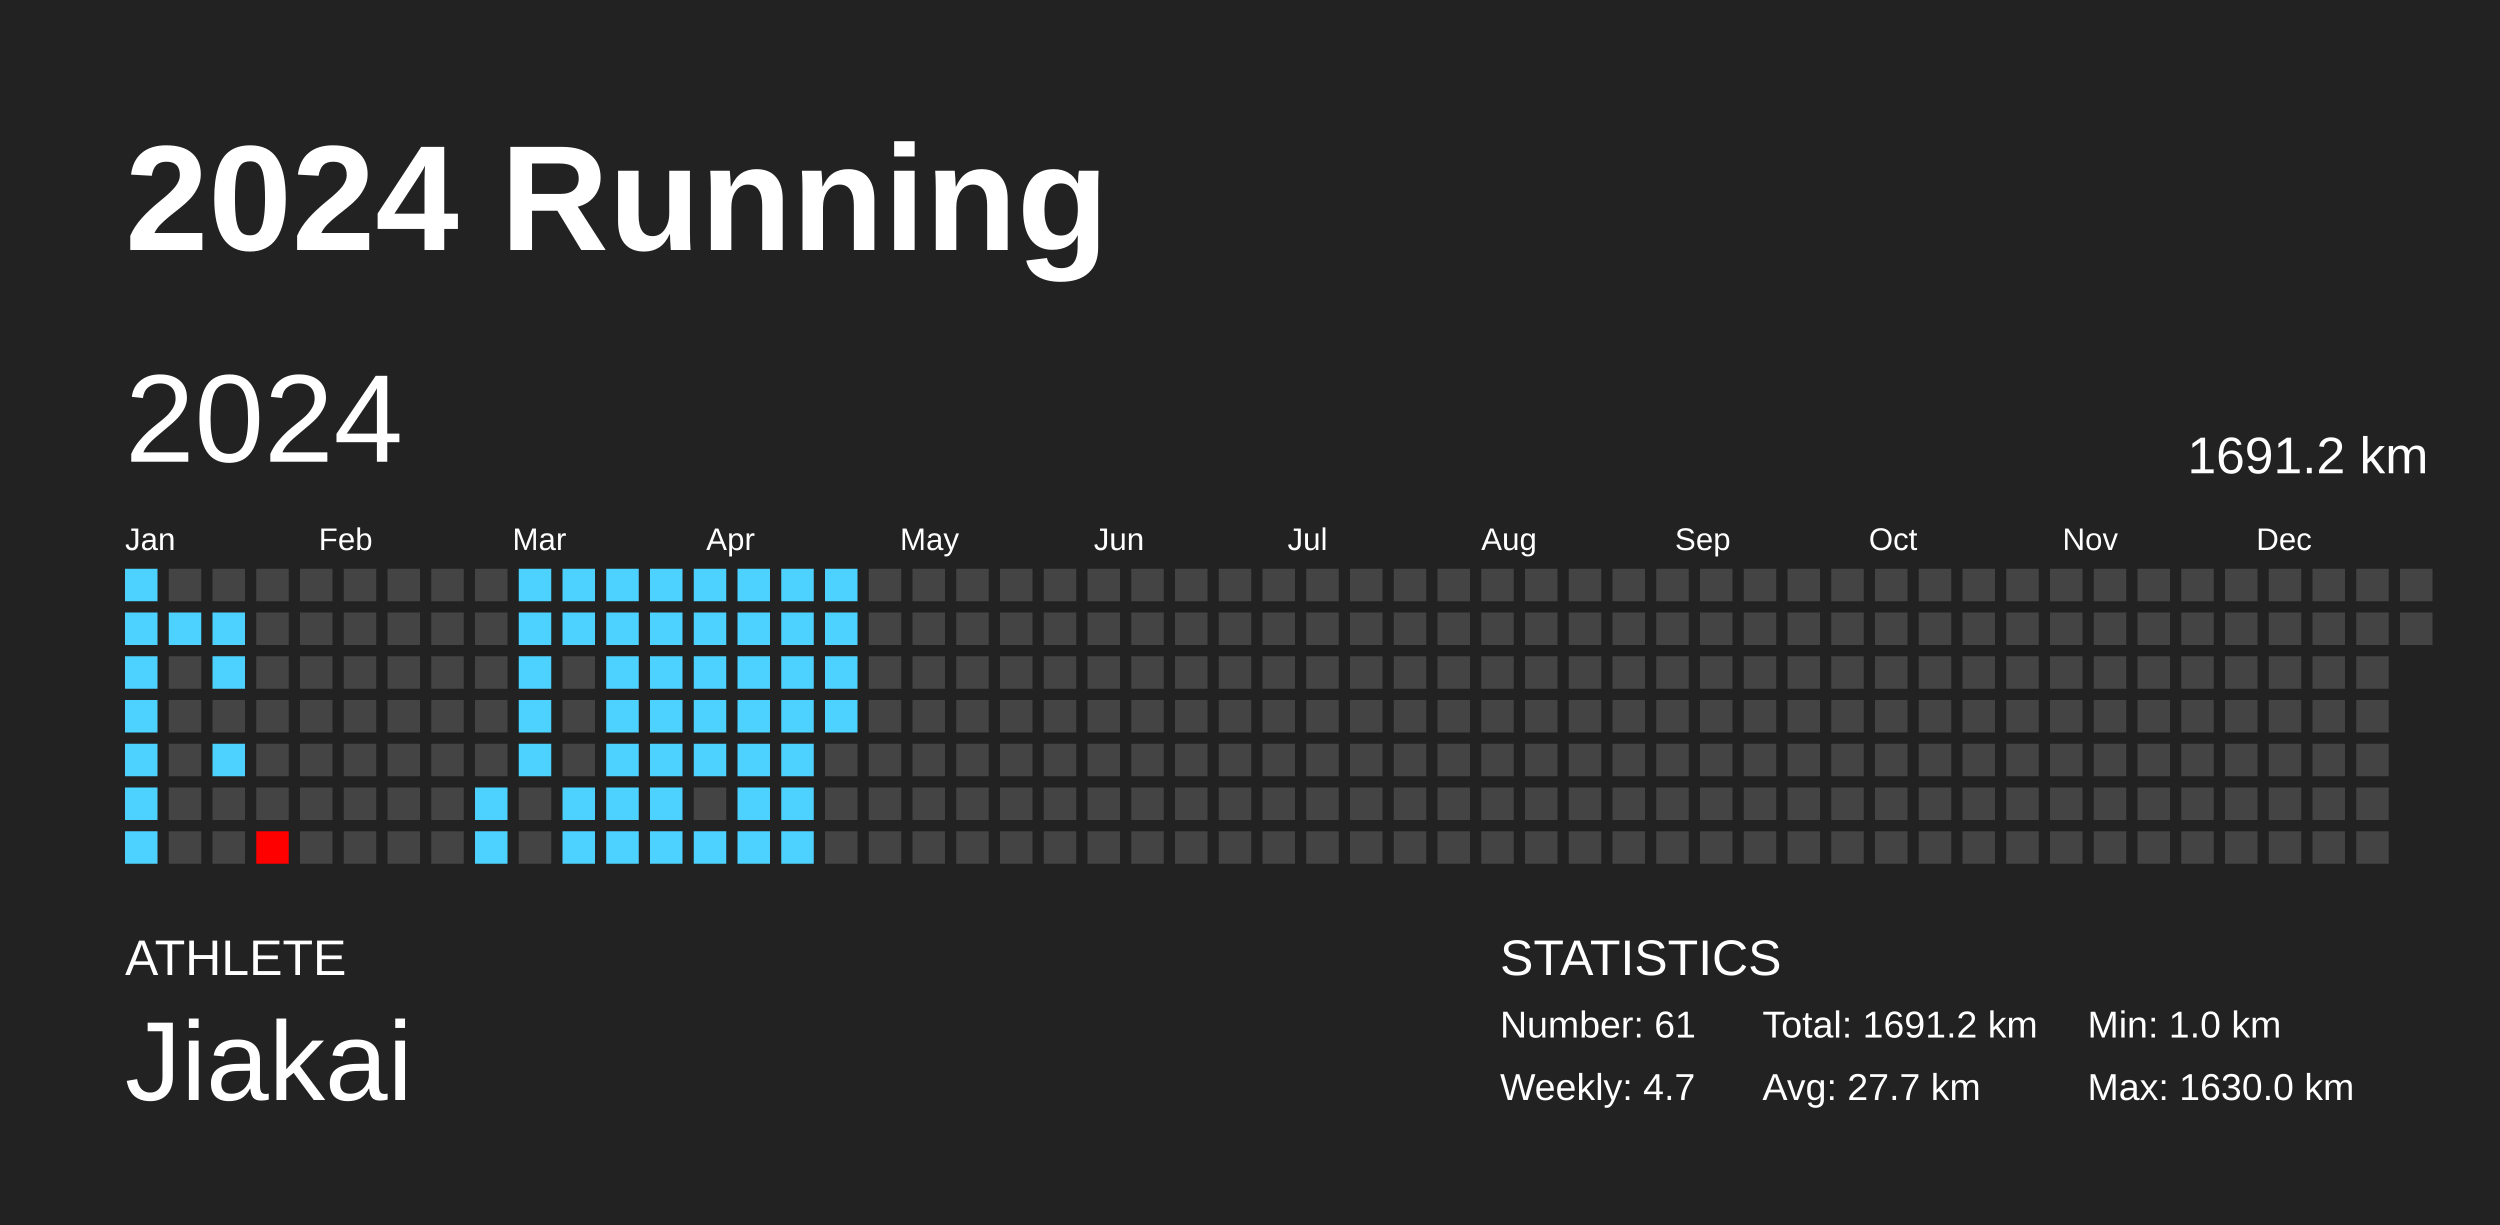
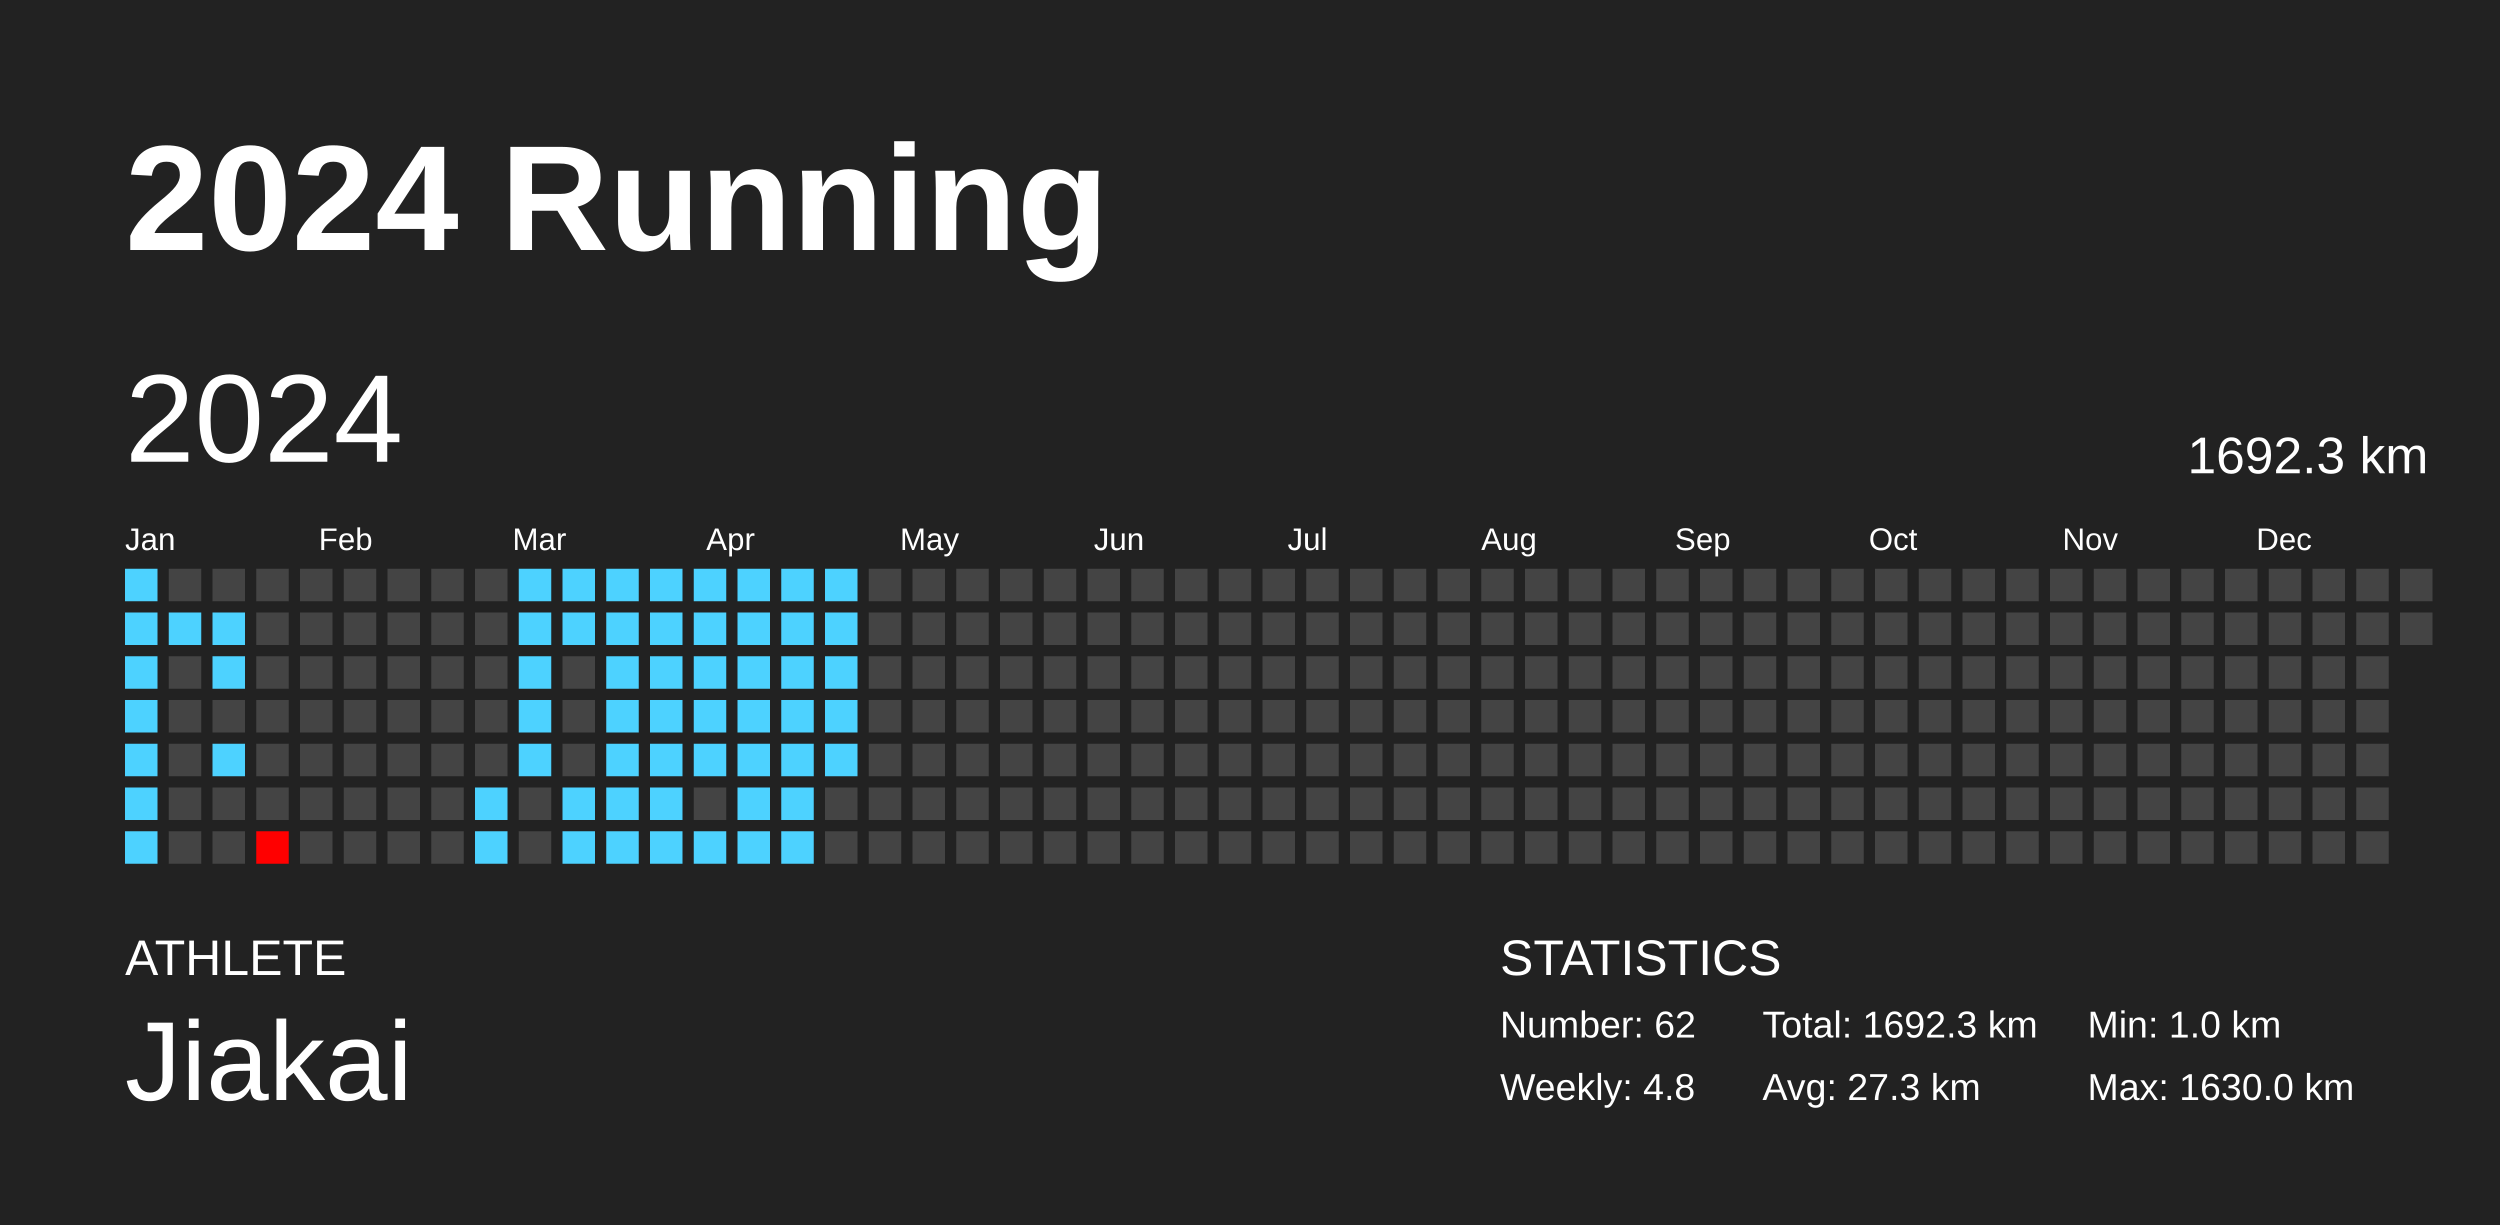
<svg xmlns="http://www.w3.org/2000/svg" baseProfile="full" height="98mm" version="1.1" viewBox="0,0,200,98" width="200mm">
  <defs />
  <rect fill="#222222" height="98" width="200" x="0" y="0" />
  <text fill="#FFFFFF" style="font-size:12px; font-family:Arial; font-weight:bold;" x="10" y="20">2024 Running</text>
  <text fill="#FFFFFF" style="font-size:4px; font-family:Arial" x="10" y="78">ATHLETE</text>
  <text fill="#FFFFFF" style="font-size:9px; font-family:Arial" x="10" y="88">Jiakai</text>
  <text fill="#FFFFFF" style="font-size:4px; font-family:Arial" x="120" y="78">STATISTICS</text>
-   <text fill="#FFFFFF" style="font-size:3px; font-family:Arial" x="120" y="83">Number: 61</text>
-   <text fill="#FFFFFF" style="font-size:3px; font-family:Arial" x="120" y="88">Weekly: 4.7</text>
-   <text fill="#FFFFFF" style="font-size:3px; font-family:Arial" x="141" y="83">Total: 1691.2 km</text>
-   <text fill="#FFFFFF" style="font-size:3px; font-family:Arial" x="141" y="88">Avg: 27.7 km</text>
+   <text fill="#FFFFFF" style="font-size:3px; font-family:Arial" x="120" y="83">Number: 62</text>
+   <text fill="#FFFFFF" style="font-size:3px; font-family:Arial" x="120" y="88">Weekly: 4.8</text>
+   <text fill="#FFFFFF" style="font-size:3px; font-family:Arial" x="141" y="83">Total: 1692.3 km</text>
+   <text fill="#FFFFFF" style="font-size:3px; font-family:Arial" x="141" y="88">Avg: 27.3 km</text>
  <text fill="#FFFFFF" style="font-size:3px; font-family:Arial" x="167" y="83">Min: 1.0 km</text>
  <text fill="#FFFFFF" style="font-size:3px; font-family:Arial" x="167" y="88">Max: 1630.0 km</text>
  <text dominant-baseline="hanging" fill="#FFFFFF" style="font-size:10.0px; font-family:Arial;" x="10" y="30">2024</text>
-   <text dominant-baseline="hanging" fill="#FFFFFF" style="font-size:4.125px; font-family:Arial;" x="175" y="35">1691.2 km</text>
+   <text dominant-baseline="hanging" fill="#FFFFFF" style="font-size:4.125px; font-family:Arial;" x="175" y="35">1692.3 km</text>
  <text fill="#FFFFFF" style="font-size:2.5px; font-family:Arial" x="10.0" y="44">Jan</text>
  <text fill="#FFFFFF" style="font-size:2.5px; font-family:Arial" x="25.5" y="44">Feb</text>
  <text fill="#FFFFFF" style="font-size:2.5px; font-family:Arial" x="41.0" y="44">Mar</text>
  <text fill="#FFFFFF" style="font-size:2.5px; font-family:Arial" x="56.5" y="44">Apr</text>
  <text fill="#FFFFFF" style="font-size:2.5px; font-family:Arial" x="72.0" y="44">May</text>
  <text fill="#FFFFFF" style="font-size:2.5px; font-family:Arial" x="87.5" y="44">Jun</text>
  <text fill="#FFFFFF" style="font-size:2.5px; font-family:Arial" x="103.0" y="44">Jul</text>
  <text fill="#FFFFFF" style="font-size:2.5px; font-family:Arial" x="118.5" y="44">Aug</text>
  <text fill="#FFFFFF" style="font-size:2.5px; font-family:Arial" x="134.0" y="44">Sep</text>
  <text fill="#FFFFFF" style="font-size:2.5px; font-family:Arial" x="149.5" y="44">Oct</text>
  <text fill="#FFFFFF" style="font-size:2.5px; font-family:Arial" x="165.0" y="44">Nov</text>
  <text fill="#FFFFFF" style="font-size:2.5px; font-family:Arial" x="180.5" y="44">Dec</text>
  <rect fill="#4dd2ff" height="2.6" width="2.6" x="10.0" y="45.5" />
  <rect fill="#4dd2ff" height="2.6" width="2.6" x="10.0" y="49.0" />
  <rect fill="#4dd2ff" height="2.6" width="2.6" x="10.0" y="52.5" />
  <rect fill="#4dd2ff" height="2.6" width="2.6" x="10.0" y="56.0" />
  <rect fill="#4dd2ff" height="2.6" width="2.6" x="10.0" y="59.5" />
  <rect fill="#4dd2ff" height="2.6" width="2.6" x="10.0" y="63.0" />
  <rect fill="#4dd2ff" height="2.6" width="2.6" x="10.0" y="66.5" />
  <rect fill="#444444" height="2.6" width="2.6" x="13.5" y="45.5" />
  <rect fill="#4dd2ff" height="2.6" width="2.6" x="13.5" y="49.0" />
  <rect fill="#444444" height="2.6" width="2.6" x="13.5" y="52.5" />
  <rect fill="#444444" height="2.6" width="2.6" x="13.5" y="56.0" />
  <rect fill="#444444" height="2.6" width="2.6" x="13.5" y="59.5" />
  <rect fill="#444444" height="2.6" width="2.6" x="13.5" y="63.0" />
  <rect fill="#444444" height="2.6" width="2.6" x="13.5" y="66.5" />
  <rect fill="#444444" height="2.6" width="2.6" x="17.0" y="45.5" />
  <rect fill="#4dd2ff" height="2.6" width="2.6" x="17.0" y="49.0" />
  <rect fill="#4dd2ff" height="2.6" width="2.6" x="17.0" y="52.5" />
  <rect fill="#444444" height="2.6" width="2.6" x="17.0" y="56.0" />
  <rect fill="#4dd2ff" height="2.6" width="2.6" x="17.0" y="59.5" />
  <rect fill="#444444" height="2.6" width="2.6" x="17.0" y="63.0" />
  <rect fill="#444444" height="2.6" width="2.6" x="17.0" y="66.5" />
  <rect fill="#444444" height="2.6" width="2.6" x="20.5" y="45.5" />
  <rect fill="#444444" height="2.6" width="2.6" x="20.5" y="49.0" />
  <rect fill="#444444" height="2.6" width="2.6" x="20.5" y="52.5" />
  <rect fill="#444444" height="2.6" width="2.6" x="20.5" y="56.0" />
  <rect fill="#444444" height="2.6" width="2.6" x="20.5" y="59.5" />
  <rect fill="#444444" height="2.6" width="2.6" x="20.5" y="63.0" />
  <rect fill="red" height="2.6" width="2.6" x="20.5" y="66.5" />
  <rect fill="#444444" height="2.6" width="2.6" x="24.0" y="45.5" />
  <rect fill="#444444" height="2.6" width="2.6" x="24.0" y="49.0" />
  <rect fill="#444444" height="2.6" width="2.6" x="24.0" y="52.5" />
  <rect fill="#444444" height="2.6" width="2.6" x="24.0" y="56.0" />
  <rect fill="#444444" height="2.6" width="2.6" x="24.0" y="59.5" />
  <rect fill="#444444" height="2.6" width="2.6" x="24.0" y="63.0" />
  <rect fill="#444444" height="2.6" width="2.6" x="24.0" y="66.5" />
  <rect fill="#444444" height="2.6" width="2.6" x="27.5" y="45.5" />
  <rect fill="#444444" height="2.6" width="2.6" x="27.5" y="49.0" />
  <rect fill="#444444" height="2.6" width="2.6" x="27.5" y="52.5" />
  <rect fill="#444444" height="2.6" width="2.6" x="27.5" y="56.0" />
  <rect fill="#444444" height="2.6" width="2.6" x="27.5" y="59.5" />
  <rect fill="#444444" height="2.6" width="2.6" x="27.5" y="63.0" />
  <rect fill="#444444" height="2.6" width="2.6" x="27.5" y="66.5" />
  <rect fill="#444444" height="2.6" width="2.6" x="31.0" y="45.5" />
  <rect fill="#444444" height="2.6" width="2.6" x="31.0" y="49.0" />
  <rect fill="#444444" height="2.6" width="2.6" x="31.0" y="52.5" />
  <rect fill="#444444" height="2.6" width="2.6" x="31.0" y="56.0" />
  <rect fill="#444444" height="2.6" width="2.6" x="31.0" y="59.5" />
  <rect fill="#444444" height="2.6" width="2.6" x="31.0" y="63.0" />
  <rect fill="#444444" height="2.6" width="2.6" x="31.0" y="66.5" />
  <rect fill="#444444" height="2.6" width="2.6" x="34.5" y="45.5" />
  <rect fill="#444444" height="2.6" width="2.6" x="34.5" y="49.0" />
  <rect fill="#444444" height="2.6" width="2.6" x="34.5" y="52.5" />
  <rect fill="#444444" height="2.6" width="2.6" x="34.5" y="56.0" />
  <rect fill="#444444" height="2.6" width="2.6" x="34.5" y="59.5" />
  <rect fill="#444444" height="2.6" width="2.6" x="34.5" y="63.0" />
  <rect fill="#444444" height="2.6" width="2.6" x="34.5" y="66.5" />
  <rect fill="#444444" height="2.6" width="2.6" x="38.0" y="45.5" />
  <rect fill="#444444" height="2.6" width="2.6" x="38.0" y="49.0" />
  <rect fill="#444444" height="2.6" width="2.6" x="38.0" y="52.5" />
  <rect fill="#444444" height="2.6" width="2.6" x="38.0" y="56.0" />
  <rect fill="#444444" height="2.6" width="2.6" x="38.0" y="59.5" />
  <rect fill="#4dd2ff" height="2.6" width="2.6" x="38.0" y="63.0" />
  <rect fill="#4dd2ff" height="2.6" width="2.6" x="38.0" y="66.5" />
  <rect fill="#4dd2ff" height="2.6" width="2.6" x="41.5" y="45.5" />
  <rect fill="#4dd2ff" height="2.6" width="2.6" x="41.5" y="49.0" />
  <rect fill="#4dd2ff" height="2.6" width="2.6" x="41.5" y="52.5" />
  <rect fill="#4dd2ff" height="2.6" width="2.6" x="41.5" y="56.0" />
  <rect fill="#4dd2ff" height="2.6" width="2.6" x="41.5" y="59.5" />
  <rect fill="#444444" height="2.6" width="2.6" x="41.5" y="63.0" />
  <rect fill="#444444" height="2.6" width="2.6" x="41.5" y="66.5" />
  <rect fill="#4dd2ff" height="2.6" width="2.6" x="45.0" y="45.5" />
  <rect fill="#4dd2ff" height="2.6" width="2.6" x="45.0" y="49.0" />
  <rect fill="#444444" height="2.6" width="2.6" x="45.0" y="52.5" />
  <rect fill="#444444" height="2.6" width="2.6" x="45.0" y="56.0" />
  <rect fill="#444444" height="2.6" width="2.6" x="45.0" y="59.5" />
  <rect fill="#4dd2ff" height="2.6" width="2.6" x="45.0" y="63.0" />
  <rect fill="#4dd2ff" height="2.6" width="2.6" x="45.0" y="66.5" />
  <rect fill="#4dd2ff" height="2.6" width="2.6" x="48.5" y="45.5" />
  <rect fill="#4dd2ff" height="2.6" width="2.6" x="48.5" y="49.0" />
  <rect fill="#4dd2ff" height="2.6" width="2.6" x="48.5" y="52.5" />
  <rect fill="#4dd2ff" height="2.6" width="2.6" x="48.5" y="56.0" />
  <rect fill="#4dd2ff" height="2.6" width="2.6" x="48.5" y="59.5" />
  <rect fill="#4dd2ff" height="2.6" width="2.6" x="48.5" y="63.0" />
  <rect fill="#4dd2ff" height="2.6" width="2.6" x="48.5" y="66.5" />
  <rect fill="#4dd2ff" height="2.6" width="2.6" x="52.0" y="45.5" />
  <rect fill="#4dd2ff" height="2.6" width="2.6" x="52.0" y="49.0" />
  <rect fill="#4dd2ff" height="2.6" width="2.6" x="52.0" y="52.5" />
  <rect fill="#4dd2ff" height="2.6" width="2.6" x="52.0" y="56.0" />
  <rect fill="#4dd2ff" height="2.6" width="2.6" x="52.0" y="59.5" />
  <rect fill="#4dd2ff" height="2.6" width="2.6" x="52.0" y="63.0" />
  <rect fill="#4dd2ff" height="2.6" width="2.6" x="52.0" y="66.5" />
  <rect fill="#4dd2ff" height="2.6" width="2.6" x="55.5" y="45.5" />
  <rect fill="#4dd2ff" height="2.6" width="2.6" x="55.5" y="49.0" />
  <rect fill="#4dd2ff" height="2.6" width="2.6" x="55.5" y="52.5" />
  <rect fill="#4dd2ff" height="2.6" width="2.6" x="55.5" y="56.0" />
  <rect fill="#4dd2ff" height="2.6" width="2.6" x="55.5" y="59.5" />
  <rect fill="#444444" height="2.6" width="2.6" x="55.5" y="63.0" />
  <rect fill="#4dd2ff" height="2.6" width="2.6" x="55.5" y="66.5" />
  <rect fill="#4dd2ff" height="2.6" width="2.6" x="59.0" y="45.5" />
  <rect fill="#4dd2ff" height="2.6" width="2.6" x="59.0" y="49.0" />
  <rect fill="#4dd2ff" height="2.6" width="2.6" x="59.0" y="52.5" />
  <rect fill="#4dd2ff" height="2.6" width="2.6" x="59.0" y="56.0" />
  <rect fill="#4dd2ff" height="2.6" width="2.6" x="59.0" y="59.5" />
  <rect fill="#4dd2ff" height="2.6" width="2.6" x="59.0" y="63.0" />
  <rect fill="#4dd2ff" height="2.6" width="2.6" x="59.0" y="66.5" />
  <rect fill="#4dd2ff" height="2.6" width="2.6" x="62.5" y="45.5" />
  <rect fill="#4dd2ff" height="2.6" width="2.6" x="62.5" y="49.0" />
  <rect fill="#4dd2ff" height="2.6" width="2.6" x="62.5" y="52.5" />
  <rect fill="#4dd2ff" height="2.6" width="2.6" x="62.5" y="56.0" />
  <rect fill="#4dd2ff" height="2.6" width="2.6" x="62.5" y="59.5" />
  <rect fill="#4dd2ff" height="2.6" width="2.6" x="62.5" y="63.0" />
  <rect fill="#4dd2ff" height="2.6" width="2.6" x="62.5" y="66.5" />
  <rect fill="#4dd2ff" height="2.6" width="2.6" x="66.0" y="45.5" />
  <rect fill="#4dd2ff" height="2.6" width="2.6" x="66.0" y="49.0" />
  <rect fill="#4dd2ff" height="2.6" width="2.6" x="66.0" y="52.5" />
  <rect fill="#4dd2ff" height="2.6" width="2.6" x="66.0" y="56.0" />
-   <rect fill="#444444" height="2.6" width="2.6" x="66.0" y="59.5" />
+   <rect fill="#4dd2ff" height="2.6" width="2.6" x="66.0" y="59.5" />
  <rect fill="#444444" height="2.6" width="2.6" x="66.0" y="63.0" />
  <rect fill="#444444" height="2.6" width="2.6" x="66.0" y="66.5" />
  <rect fill="#444444" height="2.6" width="2.6" x="69.5" y="45.5" />
  <rect fill="#444444" height="2.6" width="2.6" x="69.5" y="49.0" />
  <rect fill="#444444" height="2.6" width="2.6" x="69.5" y="52.5" />
  <rect fill="#444444" height="2.6" width="2.6" x="69.5" y="56.0" />
  <rect fill="#444444" height="2.6" width="2.6" x="69.5" y="59.5" />
  <rect fill="#444444" height="2.6" width="2.6" x="69.5" y="63.0" />
  <rect fill="#444444" height="2.6" width="2.6" x="69.5" y="66.5" />
  <rect fill="#444444" height="2.6" width="2.6" x="73.0" y="45.5" />
  <rect fill="#444444" height="2.6" width="2.6" x="73.0" y="49.0" />
  <rect fill="#444444" height="2.6" width="2.6" x="73.0" y="52.5" />
  <rect fill="#444444" height="2.6" width="2.6" x="73.0" y="56.0" />
  <rect fill="#444444" height="2.6" width="2.6" x="73.0" y="59.5" />
  <rect fill="#444444" height="2.6" width="2.6" x="73.0" y="63.0" />
  <rect fill="#444444" height="2.6" width="2.6" x="73.0" y="66.5" />
  <rect fill="#444444" height="2.6" width="2.6" x="76.5" y="45.5" />
  <rect fill="#444444" height="2.6" width="2.6" x="76.5" y="49.0" />
  <rect fill="#444444" height="2.6" width="2.6" x="76.5" y="52.5" />
  <rect fill="#444444" height="2.6" width="2.6" x="76.5" y="56.0" />
  <rect fill="#444444" height="2.6" width="2.6" x="76.5" y="59.5" />
  <rect fill="#444444" height="2.6" width="2.6" x="76.5" y="63.0" />
  <rect fill="#444444" height="2.6" width="2.6" x="76.5" y="66.5" />
  <rect fill="#444444" height="2.6" width="2.6" x="80.0" y="45.5" />
  <rect fill="#444444" height="2.6" width="2.6" x="80.0" y="49.0" />
  <rect fill="#444444" height="2.6" width="2.6" x="80.0" y="52.5" />
  <rect fill="#444444" height="2.6" width="2.6" x="80.0" y="56.0" />
  <rect fill="#444444" height="2.6" width="2.6" x="80.0" y="59.5" />
  <rect fill="#444444" height="2.6" width="2.6" x="80.0" y="63.0" />
  <rect fill="#444444" height="2.6" width="2.6" x="80.0" y="66.5" />
  <rect fill="#444444" height="2.6" width="2.6" x="83.5" y="45.5" />
  <rect fill="#444444" height="2.6" width="2.6" x="83.5" y="49.0" />
  <rect fill="#444444" height="2.6" width="2.6" x="83.5" y="52.5" />
  <rect fill="#444444" height="2.6" width="2.6" x="83.5" y="56.0" />
  <rect fill="#444444" height="2.6" width="2.6" x="83.5" y="59.5" />
  <rect fill="#444444" height="2.6" width="2.6" x="83.5" y="63.0" />
  <rect fill="#444444" height="2.6" width="2.6" x="83.5" y="66.5" />
  <rect fill="#444444" height="2.6" width="2.6" x="87.0" y="45.5" />
  <rect fill="#444444" height="2.6" width="2.6" x="87.0" y="49.0" />
  <rect fill="#444444" height="2.6" width="2.6" x="87.0" y="52.5" />
  <rect fill="#444444" height="2.6" width="2.6" x="87.0" y="56.0" />
  <rect fill="#444444" height="2.6" width="2.6" x="87.0" y="59.5" />
  <rect fill="#444444" height="2.6" width="2.6" x="87.0" y="63.0" />
  <rect fill="#444444" height="2.6" width="2.6" x="87.0" y="66.5" />
  <rect fill="#444444" height="2.6" width="2.6" x="90.5" y="45.5" />
  <rect fill="#444444" height="2.6" width="2.6" x="90.5" y="49.0" />
  <rect fill="#444444" height="2.6" width="2.6" x="90.5" y="52.5" />
  <rect fill="#444444" height="2.6" width="2.6" x="90.5" y="56.0" />
  <rect fill="#444444" height="2.6" width="2.6" x="90.5" y="59.5" />
  <rect fill="#444444" height="2.6" width="2.6" x="90.5" y="63.0" />
  <rect fill="#444444" height="2.6" width="2.6" x="90.5" y="66.5" />
  <rect fill="#444444" height="2.6" width="2.6" x="94.0" y="45.5" />
  <rect fill="#444444" height="2.6" width="2.6" x="94.0" y="49.0" />
  <rect fill="#444444" height="2.6" width="2.6" x="94.0" y="52.5" />
  <rect fill="#444444" height="2.6" width="2.6" x="94.0" y="56.0" />
  <rect fill="#444444" height="2.6" width="2.6" x="94.0" y="59.5" />
  <rect fill="#444444" height="2.6" width="2.6" x="94.0" y="63.0" />
  <rect fill="#444444" height="2.6" width="2.6" x="94.0" y="66.5" />
  <rect fill="#444444" height="2.6" width="2.6" x="97.5" y="45.5" />
  <rect fill="#444444" height="2.6" width="2.6" x="97.5" y="49.0" />
  <rect fill="#444444" height="2.6" width="2.6" x="97.5" y="52.5" />
  <rect fill="#444444" height="2.6" width="2.6" x="97.5" y="56.0" />
  <rect fill="#444444" height="2.6" width="2.6" x="97.5" y="59.5" />
  <rect fill="#444444" height="2.6" width="2.6" x="97.5" y="63.0" />
  <rect fill="#444444" height="2.6" width="2.6" x="97.5" y="66.5" />
  <rect fill="#444444" height="2.6" width="2.6" x="101.0" y="45.5" />
  <rect fill="#444444" height="2.6" width="2.6" x="101.0" y="49.0" />
  <rect fill="#444444" height="2.6" width="2.6" x="101.0" y="52.5" />
  <rect fill="#444444" height="2.6" width="2.6" x="101.0" y="56.0" />
  <rect fill="#444444" height="2.6" width="2.6" x="101.0" y="59.5" />
  <rect fill="#444444" height="2.6" width="2.6" x="101.0" y="63.0" />
  <rect fill="#444444" height="2.6" width="2.6" x="101.0" y="66.5" />
  <rect fill="#444444" height="2.6" width="2.6" x="104.5" y="45.5" />
  <rect fill="#444444" height="2.6" width="2.6" x="104.5" y="49.0" />
  <rect fill="#444444" height="2.6" width="2.6" x="104.5" y="52.5" />
  <rect fill="#444444" height="2.6" width="2.6" x="104.5" y="56.0" />
  <rect fill="#444444" height="2.6" width="2.6" x="104.5" y="59.5" />
  <rect fill="#444444" height="2.6" width="2.6" x="104.5" y="63.0" />
  <rect fill="#444444" height="2.6" width="2.6" x="104.5" y="66.5" />
  <rect fill="#444444" height="2.6" width="2.6" x="108.0" y="45.5" />
  <rect fill="#444444" height="2.6" width="2.6" x="108.0" y="49.0" />
  <rect fill="#444444" height="2.6" width="2.6" x="108.0" y="52.5" />
  <rect fill="#444444" height="2.6" width="2.6" x="108.0" y="56.0" />
  <rect fill="#444444" height="2.6" width="2.6" x="108.0" y="59.5" />
  <rect fill="#444444" height="2.6" width="2.6" x="108.0" y="63.0" />
  <rect fill="#444444" height="2.6" width="2.6" x="108.0" y="66.5" />
  <rect fill="#444444" height="2.6" width="2.6" x="111.5" y="45.5" />
  <rect fill="#444444" height="2.6" width="2.6" x="111.5" y="49.0" />
  <rect fill="#444444" height="2.6" width="2.6" x="111.5" y="52.5" />
  <rect fill="#444444" height="2.6" width="2.6" x="111.5" y="56.0" />
  <rect fill="#444444" height="2.6" width="2.6" x="111.5" y="59.5" />
  <rect fill="#444444" height="2.6" width="2.6" x="111.5" y="63.0" />
  <rect fill="#444444" height="2.6" width="2.6" x="111.5" y="66.5" />
  <rect fill="#444444" height="2.6" width="2.6" x="115.0" y="45.5" />
  <rect fill="#444444" height="2.6" width="2.6" x="115.0" y="49.0" />
  <rect fill="#444444" height="2.6" width="2.6" x="115.0" y="52.5" />
  <rect fill="#444444" height="2.6" width="2.6" x="115.0" y="56.0" />
  <rect fill="#444444" height="2.6" width="2.6" x="115.0" y="59.5" />
  <rect fill="#444444" height="2.6" width="2.6" x="115.0" y="63.0" />
  <rect fill="#444444" height="2.6" width="2.6" x="115.0" y="66.5" />
  <rect fill="#444444" height="2.6" width="2.6" x="118.5" y="45.5" />
  <rect fill="#444444" height="2.6" width="2.6" x="118.5" y="49.0" />
  <rect fill="#444444" height="2.6" width="2.6" x="118.5" y="52.5" />
  <rect fill="#444444" height="2.6" width="2.6" x="118.5" y="56.0" />
  <rect fill="#444444" height="2.6" width="2.6" x="118.5" y="59.5" />
  <rect fill="#444444" height="2.6" width="2.6" x="118.5" y="63.0" />
  <rect fill="#444444" height="2.6" width="2.6" x="118.5" y="66.5" />
  <rect fill="#444444" height="2.6" width="2.6" x="122.0" y="45.5" />
  <rect fill="#444444" height="2.6" width="2.6" x="122.0" y="49.0" />
  <rect fill="#444444" height="2.6" width="2.6" x="122.0" y="52.5" />
  <rect fill="#444444" height="2.6" width="2.6" x="122.0" y="56.0" />
  <rect fill="#444444" height="2.6" width="2.6" x="122.0" y="59.5" />
  <rect fill="#444444" height="2.6" width="2.6" x="122.0" y="63.0" />
  <rect fill="#444444" height="2.6" width="2.6" x="122.0" y="66.5" />
  <rect fill="#444444" height="2.6" width="2.6" x="125.5" y="45.5" />
  <rect fill="#444444" height="2.6" width="2.6" x="125.5" y="49.0" />
  <rect fill="#444444" height="2.6" width="2.6" x="125.5" y="52.5" />
  <rect fill="#444444" height="2.6" width="2.6" x="125.5" y="56.0" />
  <rect fill="#444444" height="2.6" width="2.6" x="125.5" y="59.5" />
  <rect fill="#444444" height="2.6" width="2.6" x="125.5" y="63.0" />
  <rect fill="#444444" height="2.6" width="2.6" x="125.5" y="66.5" />
  <rect fill="#444444" height="2.6" width="2.6" x="129.0" y="45.5" />
  <rect fill="#444444" height="2.6" width="2.6" x="129.0" y="49.0" />
  <rect fill="#444444" height="2.6" width="2.6" x="129.0" y="52.5" />
  <rect fill="#444444" height="2.6" width="2.6" x="129.0" y="56.0" />
  <rect fill="#444444" height="2.6" width="2.6" x="129.0" y="59.5" />
  <rect fill="#444444" height="2.6" width="2.6" x="129.0" y="63.0" />
  <rect fill="#444444" height="2.6" width="2.6" x="129.0" y="66.5" />
  <rect fill="#444444" height="2.6" width="2.6" x="132.5" y="45.5" />
  <rect fill="#444444" height="2.6" width="2.6" x="132.5" y="49.0" />
  <rect fill="#444444" height="2.6" width="2.6" x="132.5" y="52.5" />
  <rect fill="#444444" height="2.6" width="2.6" x="132.5" y="56.0" />
  <rect fill="#444444" height="2.6" width="2.6" x="132.5" y="59.5" />
  <rect fill="#444444" height="2.6" width="2.6" x="132.5" y="63.0" />
  <rect fill="#444444" height="2.6" width="2.6" x="132.5" y="66.5" />
  <rect fill="#444444" height="2.6" width="2.6" x="136.0" y="45.5" />
  <rect fill="#444444" height="2.6" width="2.6" x="136.0" y="49.0" />
  <rect fill="#444444" height="2.6" width="2.6" x="136.0" y="52.5" />
  <rect fill="#444444" height="2.6" width="2.6" x="136.0" y="56.0" />
  <rect fill="#444444" height="2.6" width="2.6" x="136.0" y="59.5" />
  <rect fill="#444444" height="2.6" width="2.6" x="136.0" y="63.0" />
  <rect fill="#444444" height="2.6" width="2.6" x="136.0" y="66.5" />
  <rect fill="#444444" height="2.6" width="2.6" x="139.5" y="45.5" />
  <rect fill="#444444" height="2.6" width="2.6" x="139.5" y="49.0" />
  <rect fill="#444444" height="2.6" width="2.6" x="139.5" y="52.5" />
  <rect fill="#444444" height="2.6" width="2.6" x="139.5" y="56.0" />
  <rect fill="#444444" height="2.6" width="2.6" x="139.5" y="59.5" />
  <rect fill="#444444" height="2.6" width="2.6" x="139.5" y="63.0" />
  <rect fill="#444444" height="2.6" width="2.6" x="139.5" y="66.5" />
  <rect fill="#444444" height="2.6" width="2.6" x="143.0" y="45.5" />
  <rect fill="#444444" height="2.6" width="2.6" x="143.0" y="49.0" />
  <rect fill="#444444" height="2.6" width="2.6" x="143.0" y="52.5" />
  <rect fill="#444444" height="2.6" width="2.6" x="143.0" y="56.0" />
  <rect fill="#444444" height="2.6" width="2.6" x="143.0" y="59.5" />
  <rect fill="#444444" height="2.6" width="2.6" x="143.0" y="63.0" />
  <rect fill="#444444" height="2.6" width="2.6" x="143.0" y="66.5" />
  <rect fill="#444444" height="2.6" width="2.6" x="146.5" y="45.5" />
  <rect fill="#444444" height="2.6" width="2.6" x="146.5" y="49.0" />
  <rect fill="#444444" height="2.6" width="2.6" x="146.5" y="52.5" />
  <rect fill="#444444" height="2.6" width="2.6" x="146.5" y="56.0" />
  <rect fill="#444444" height="2.6" width="2.6" x="146.5" y="59.5" />
  <rect fill="#444444" height="2.6" width="2.6" x="146.5" y="63.0" />
  <rect fill="#444444" height="2.6" width="2.6" x="146.5" y="66.5" />
  <rect fill="#444444" height="2.6" width="2.6" x="150.0" y="45.5" />
  <rect fill="#444444" height="2.6" width="2.6" x="150.0" y="49.0" />
  <rect fill="#444444" height="2.6" width="2.6" x="150.0" y="52.5" />
  <rect fill="#444444" height="2.6" width="2.6" x="150.0" y="56.0" />
  <rect fill="#444444" height="2.6" width="2.6" x="150.0" y="59.5" />
  <rect fill="#444444" height="2.6" width="2.6" x="150.0" y="63.0" />
  <rect fill="#444444" height="2.6" width="2.6" x="150.0" y="66.5" />
  <rect fill="#444444" height="2.6" width="2.6" x="153.5" y="45.5" />
  <rect fill="#444444" height="2.6" width="2.6" x="153.5" y="49.0" />
  <rect fill="#444444" height="2.6" width="2.6" x="153.5" y="52.5" />
  <rect fill="#444444" height="2.6" width="2.6" x="153.5" y="56.0" />
  <rect fill="#444444" height="2.6" width="2.6" x="153.5" y="59.5" />
  <rect fill="#444444" height="2.6" width="2.6" x="153.5" y="63.0" />
  <rect fill="#444444" height="2.6" width="2.6" x="153.5" y="66.5" />
  <rect fill="#444444" height="2.6" width="2.6" x="157.0" y="45.5" />
  <rect fill="#444444" height="2.6" width="2.6" x="157.0" y="49.0" />
  <rect fill="#444444" height="2.6" width="2.6" x="157.0" y="52.5" />
  <rect fill="#444444" height="2.6" width="2.6" x="157.0" y="56.0" />
  <rect fill="#444444" height="2.6" width="2.6" x="157.0" y="59.5" />
  <rect fill="#444444" height="2.6" width="2.6" x="157.0" y="63.0" />
  <rect fill="#444444" height="2.6" width="2.6" x="157.0" y="66.5" />
  <rect fill="#444444" height="2.6" width="2.6" x="160.5" y="45.5" />
  <rect fill="#444444" height="2.6" width="2.6" x="160.5" y="49.0" />
  <rect fill="#444444" height="2.6" width="2.6" x="160.5" y="52.5" />
  <rect fill="#444444" height="2.6" width="2.6" x="160.5" y="56.0" />
  <rect fill="#444444" height="2.6" width="2.6" x="160.5" y="59.5" />
  <rect fill="#444444" height="2.6" width="2.6" x="160.5" y="63.0" />
  <rect fill="#444444" height="2.6" width="2.6" x="160.5" y="66.5" />
  <rect fill="#444444" height="2.6" width="2.6" x="164.0" y="45.5" />
  <rect fill="#444444" height="2.6" width="2.6" x="164.0" y="49.0" />
  <rect fill="#444444" height="2.6" width="2.6" x="164.0" y="52.5" />
  <rect fill="#444444" height="2.6" width="2.6" x="164.0" y="56.0" />
  <rect fill="#444444" height="2.6" width="2.6" x="164.0" y="59.5" />
  <rect fill="#444444" height="2.6" width="2.6" x="164.0" y="63.0" />
  <rect fill="#444444" height="2.6" width="2.6" x="164.0" y="66.5" />
  <rect fill="#444444" height="2.6" width="2.6" x="167.5" y="45.5" />
  <rect fill="#444444" height="2.6" width="2.6" x="167.5" y="49.0" />
  <rect fill="#444444" height="2.6" width="2.6" x="167.5" y="52.5" />
  <rect fill="#444444" height="2.6" width="2.6" x="167.5" y="56.0" />
  <rect fill="#444444" height="2.6" width="2.6" x="167.5" y="59.5" />
  <rect fill="#444444" height="2.6" width="2.6" x="167.5" y="63.0" />
  <rect fill="#444444" height="2.6" width="2.6" x="167.5" y="66.5" />
  <rect fill="#444444" height="2.6" width="2.6" x="171.0" y="45.5" />
  <rect fill="#444444" height="2.6" width="2.6" x="171.0" y="49.0" />
  <rect fill="#444444" height="2.6" width="2.6" x="171.0" y="52.5" />
  <rect fill="#444444" height="2.6" width="2.6" x="171.0" y="56.0" />
  <rect fill="#444444" height="2.6" width="2.6" x="171.0" y="59.5" />
  <rect fill="#444444" height="2.6" width="2.6" x="171.0" y="63.0" />
  <rect fill="#444444" height="2.6" width="2.6" x="171.0" y="66.5" />
  <rect fill="#444444" height="2.6" width="2.6" x="174.5" y="45.5" />
  <rect fill="#444444" height="2.6" width="2.6" x="174.5" y="49.0" />
  <rect fill="#444444" height="2.6" width="2.6" x="174.5" y="52.5" />
  <rect fill="#444444" height="2.6" width="2.6" x="174.5" y="56.0" />
  <rect fill="#444444" height="2.6" width="2.6" x="174.5" y="59.5" />
  <rect fill="#444444" height="2.6" width="2.6" x="174.5" y="63.0" />
  <rect fill="#444444" height="2.6" width="2.6" x="174.5" y="66.5" />
  <rect fill="#444444" height="2.6" width="2.6" x="178.0" y="45.5" />
  <rect fill="#444444" height="2.6" width="2.6" x="178.0" y="49.0" />
  <rect fill="#444444" height="2.6" width="2.6" x="178.0" y="52.5" />
  <rect fill="#444444" height="2.6" width="2.6" x="178.0" y="56.0" />
  <rect fill="#444444" height="2.6" width="2.6" x="178.0" y="59.5" />
  <rect fill="#444444" height="2.6" width="2.6" x="178.0" y="63.0" />
  <rect fill="#444444" height="2.6" width="2.6" x="178.0" y="66.5" />
  <rect fill="#444444" height="2.6" width="2.6" x="181.5" y="45.5" />
  <rect fill="#444444" height="2.6" width="2.6" x="181.5" y="49.0" />
  <rect fill="#444444" height="2.6" width="2.6" x="181.5" y="52.5" />
  <rect fill="#444444" height="2.6" width="2.6" x="181.5" y="56.0" />
  <rect fill="#444444" height="2.6" width="2.6" x="181.5" y="59.5" />
  <rect fill="#444444" height="2.6" width="2.6" x="181.5" y="63.0" />
  <rect fill="#444444" height="2.6" width="2.6" x="181.5" y="66.5" />
  <rect fill="#444444" height="2.6" width="2.6" x="185.0" y="45.5" />
  <rect fill="#444444" height="2.6" width="2.6" x="185.0" y="49.0" />
  <rect fill="#444444" height="2.6" width="2.6" x="185.0" y="52.5" />
  <rect fill="#444444" height="2.6" width="2.6" x="185.0" y="56.0" />
  <rect fill="#444444" height="2.6" width="2.6" x="185.0" y="59.5" />
  <rect fill="#444444" height="2.6" width="2.6" x="185.0" y="63.0" />
  <rect fill="#444444" height="2.6" width="2.6" x="185.0" y="66.5" />
  <rect fill="#444444" height="2.6" width="2.6" x="188.5" y="45.5" />
  <rect fill="#444444" height="2.6" width="2.6" x="188.5" y="49.0" />
  <rect fill="#444444" height="2.6" width="2.6" x="188.5" y="52.5" />
  <rect fill="#444444" height="2.6" width="2.6" x="188.5" y="56.0" />
  <rect fill="#444444" height="2.6" width="2.6" x="188.5" y="59.5" />
  <rect fill="#444444" height="2.6" width="2.6" x="188.5" y="63.0" />
  <rect fill="#444444" height="2.6" width="2.6" x="188.5" y="66.5" />
  <rect fill="#444444" height="2.6" width="2.6" x="192.0" y="45.5" />
  <rect fill="#444444" height="2.6" width="2.6" x="192.0" y="49.0" />
</svg>
